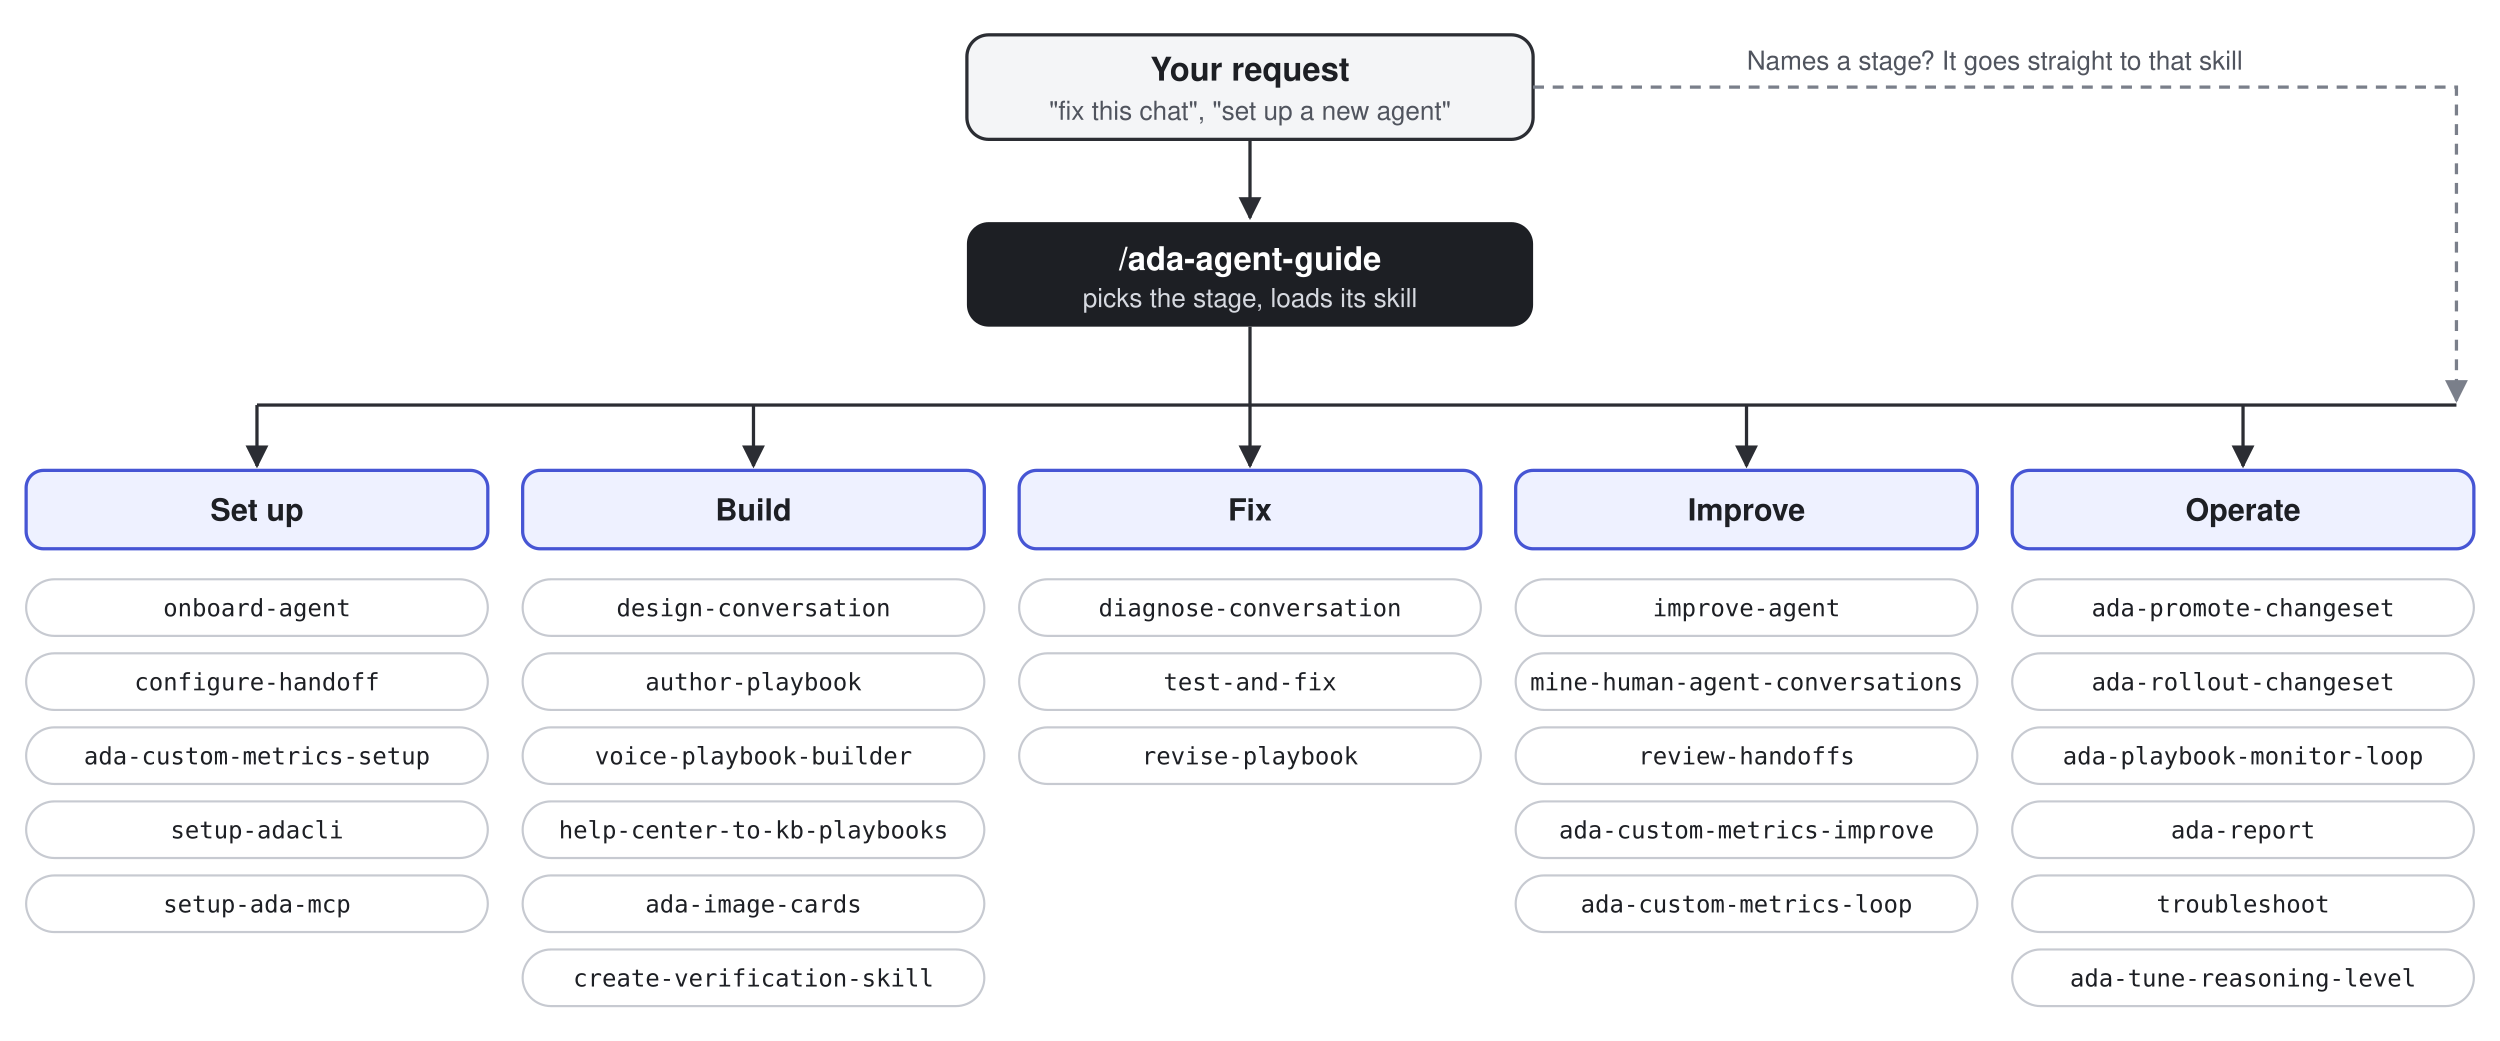
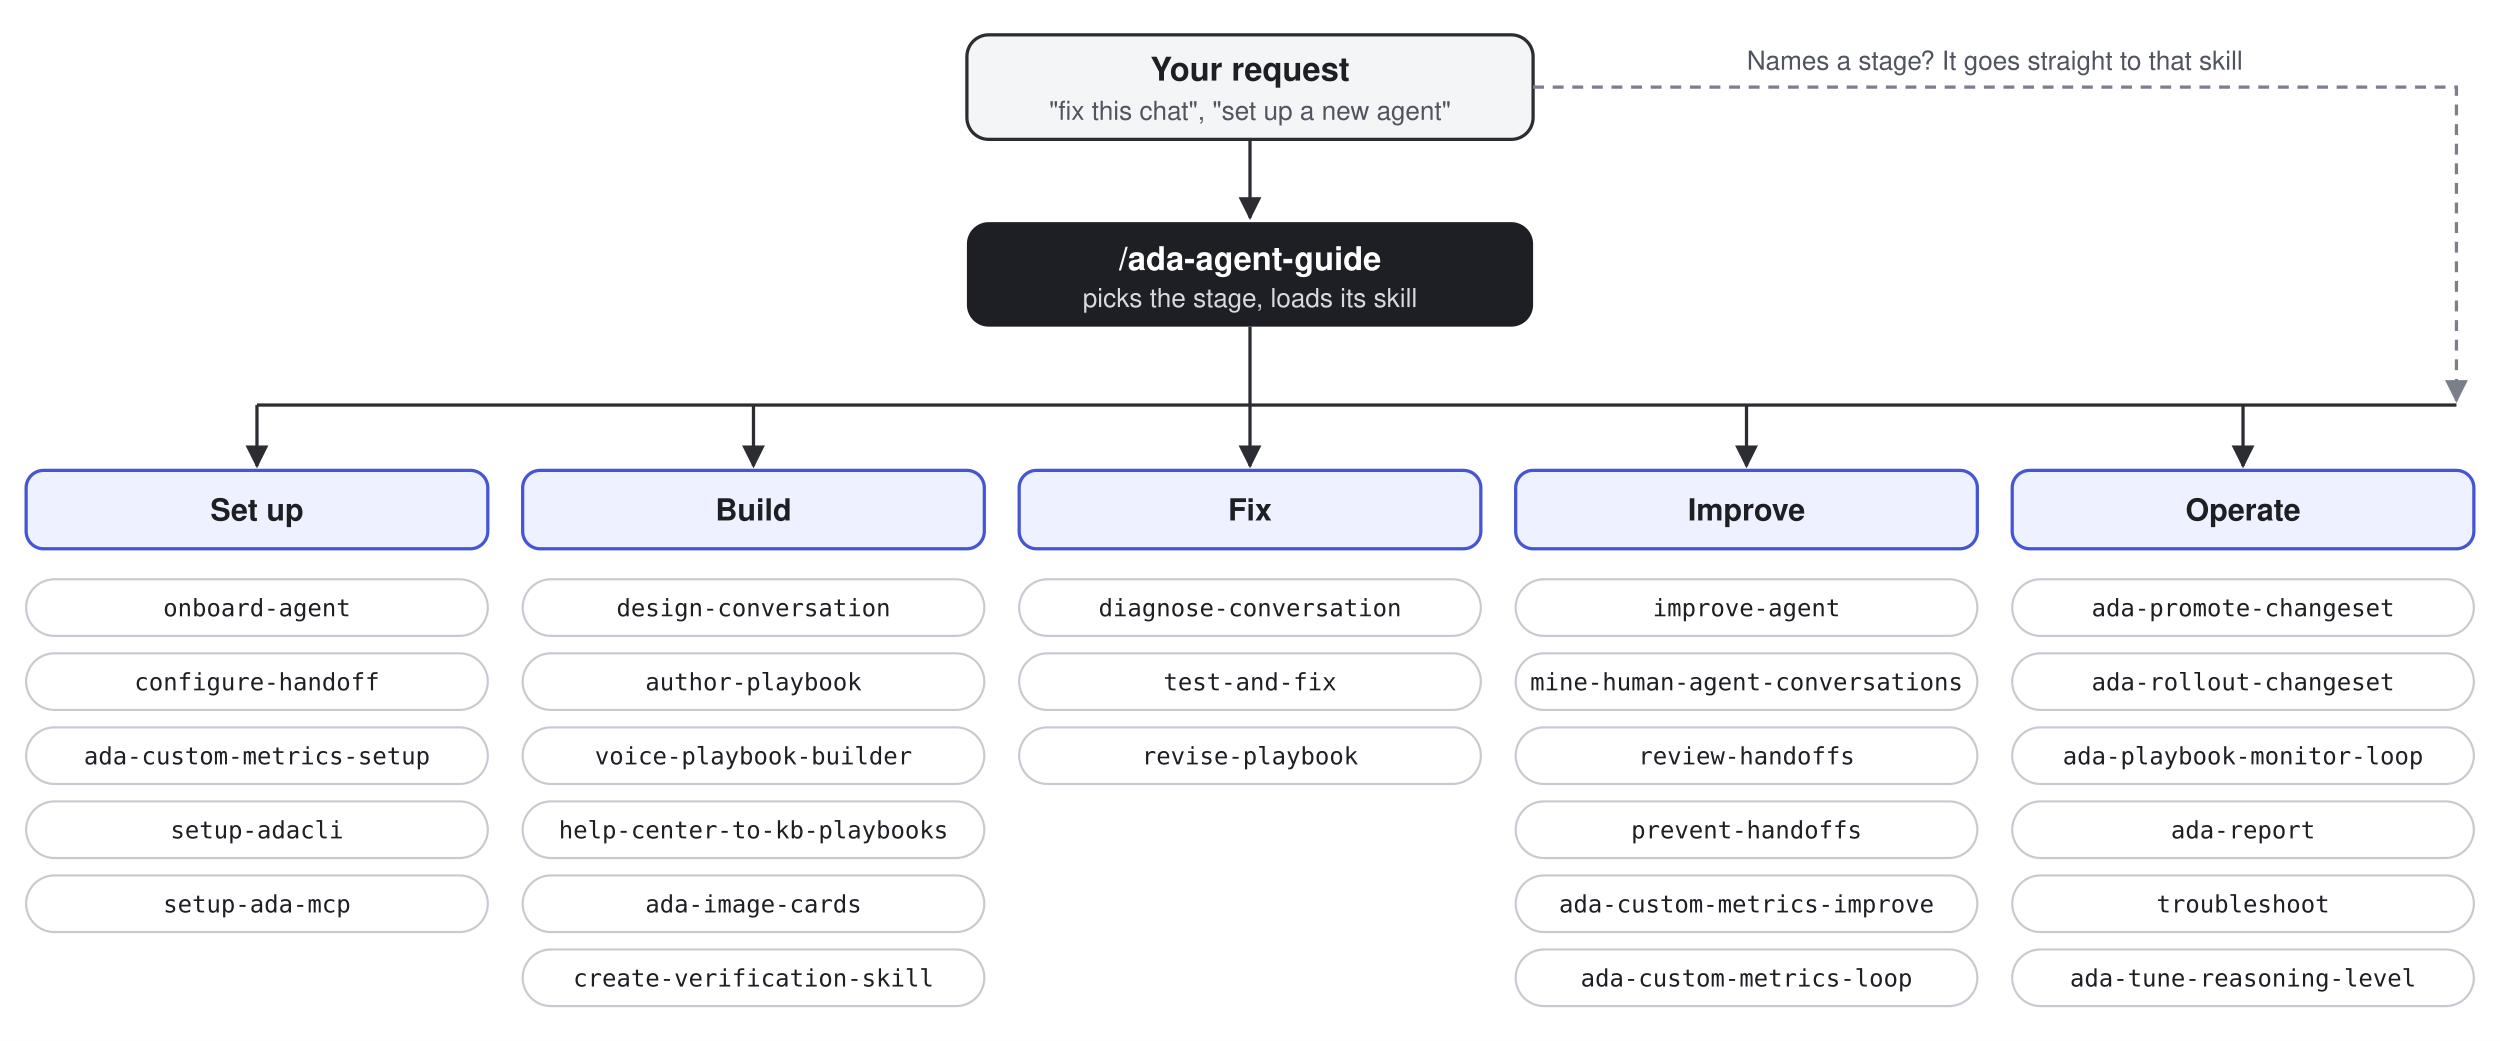
<svg xmlns="http://www.w3.org/2000/svg" width="1148" height="478" viewBox="0 0 1148 478" role="img" aria-labelledby="t d">
  <style>
    .box { fill: #f4f5f7; stroke: #2b2d33; stroke-width: 1.5; }
    .head { fill: #eef1ff; stroke: #4655d4; stroke-width: 1.5; }
    .pill { fill: #ffffff; stroke: #c7cad1; stroke-width: 1; }
    .new { fill: #ffffff; stroke: #4655d4; stroke-width: 2; }
    .line { stroke: #2b2d33; stroke-width: 1.5; fill: none; }
    .dash { stroke: #7a7f8a; stroke-width: 1.5; fill: none; stroke-dasharray: 5 4; }
    .t { font-family: -apple-system, "Segoe UI", Helvetica, Arial, sans-serif; fill: #1d1f24; }
    .mono { font-family: ui-monospace, SFMono-Regular, Menlo, Consolas, monospace; font-size: 11px; fill: #1d1f24; }
    .small { font-size: 12px; fill: #50545e; }
</style>
  <defs>
    <marker id="a" viewBox="0 0 10 10" refX="9" refY="5" markerWidth="7" markerHeight="7" orient="auto-start-reverse">
      <path d="M0,0 L10,5 L0,10 z" fill="#2b2d33" />
    </marker>
    <marker id="g" viewBox="0 0 10 10" refX="9" refY="5" markerWidth="7" markerHeight="7" orient="auto-start-reverse">
      <path d="M0,0 L10,5 L0,10 z" fill="#7a7f8a" />
    </marker>
  </defs>
  <rect x="0" y="0" width="1148" height="478" fill="#ffffff" />
  <rect class="box" x="444" y="16" width="260" height="48" rx="10" />
  <text class="t" x="574" y="37" text-anchor="middle" font-size="15" font-weight="600">Your request</text>
  <text class="t small" x="574" y="55" text-anchor="middle">"fix this chat", "set up a new agent"</text>
  <path class="line" d="M574,64 L574,100" marker-end="url(#a)" />
  <rect x="444" y="102" width="260" height="48" rx="10" fill="#1d1f24" />
  <text class="t" x="574" y="124" text-anchor="middle" font-size="15" font-weight="700" style="fill:#ffffff">/ada-agent-guide</text>
  <text class="t" x="574" y="141" text-anchor="middle" font-size="12" style="fill:#d6d9e0">picks the stage, loads its skill</text>
  <path class="dash" d="M704,40 L1128,40 L1128,184" marker-end="url(#g)" />
  <text class="t small" x="916" y="32" text-anchor="middle">Names a stage? It goes straight to that skill</text>
  <path class="line" d="M574,150 L574,186" />
  <path class="line" d="M118,186 L1128,186" />
  <path class="line" d="M118,186 L118,214" marker-end="url(#a)" />
  <rect class="head" x="12" y="216" width="212" height="36" rx="8" />
  <text class="t" x="118" y="239" text-anchor="middle" font-size="14" font-weight="700">Set up</text>
  <rect class="pill" x="12" y="266" width="212" height="26" rx="13" />
  <text class="mono" x="118" y="283" text-anchor="middle">onboard-agent</text>
  <rect class="pill" x="12" y="300" width="212" height="26" rx="13" />
  <text class="mono" x="118" y="317" text-anchor="middle">configure-handoff</text>
  <rect class="pill" x="12" y="334" width="212" height="26" rx="13" />
  <text class="mono" x="118" y="351" text-anchor="middle">ada-custom-metrics-setup</text>
  <rect class="pill" x="12" y="368" width="212" height="26" rx="13" />
  <text class="mono" x="118" y="385" text-anchor="middle">setup-adacli</text>
  <rect class="pill" x="12" y="402" width="212" height="26" rx="13" />
  <text class="mono" x="118" y="419" text-anchor="middle">setup-ada-mcp</text>
  <path class="line" d="M346,186 L346,214" marker-end="url(#a)" />
  <rect class="head" x="240" y="216" width="212" height="36" rx="8" />
  <text class="t" x="346" y="239" text-anchor="middle" font-size="14" font-weight="700">Build</text>
  <rect class="pill" x="240" y="266" width="212" height="26" rx="13" />
  <text class="mono" x="346" y="283" text-anchor="middle">design-conversation</text>
  <rect class="pill" x="240" y="300" width="212" height="26" rx="13" />
  <text class="mono" x="346" y="317" text-anchor="middle">author-playbook</text>
  <rect class="pill" x="240" y="334" width="212" height="26" rx="13" />
  <text class="mono" x="346" y="351" text-anchor="middle">voice-playbook-builder</text>
  <rect class="pill" x="240" y="368" width="212" height="26" rx="13" />
  <text class="mono" x="346" y="385" text-anchor="middle">help-center-to-kb-playbooks</text>
  <rect class="pill" x="240" y="402" width="212" height="26" rx="13" />
  <text class="mono" x="346" y="419" text-anchor="middle">ada-image-cards</text>
  <rect class="pill" x="240" y="436" width="212" height="26" rx="13" />
  <text class="mono" x="346" y="453" text-anchor="middle">create-verification-skill</text>
  <path class="line" d="M574,186 L574,214" marker-end="url(#a)" />
  <rect class="head" x="468" y="216" width="212" height="36" rx="8" />
  <text class="t" x="574" y="239" text-anchor="middle" font-size="14" font-weight="700">Fix</text>
  <rect class="pill" x="468" y="266" width="212" height="26" rx="13" />
  <text class="mono" x="574" y="283" text-anchor="middle">diagnose-conversation</text>
  <rect class="pill" x="468" y="300" width="212" height="26" rx="13" />
  <text class="mono" x="574" y="317" text-anchor="middle">test-and-fix</text>
  <rect class="pill" x="468" y="334" width="212" height="26" rx="13" />
  <text class="mono" x="574" y="351" text-anchor="middle">revise-playbook</text>
  <path class="line" d="M802,186 L802,214" marker-end="url(#a)" />
  <rect class="head" x="696" y="216" width="212" height="36" rx="8" />
  <text class="t" x="802" y="239" text-anchor="middle" font-size="14" font-weight="700">Improve</text>
  <rect class="pill" x="696" y="266" width="212" height="26" rx="13" />
  <text class="mono" x="802" y="283" text-anchor="middle">improve-agent</text>
  <rect class="pill" x="696" y="300" width="212" height="26" rx="13" />
  <text class="mono" x="802" y="317" text-anchor="middle">mine-human-agent-conversations</text>
  <rect class="pill" x="696" y="334" width="212" height="26" rx="13" />
  <text class="mono" x="802" y="351" text-anchor="middle">review-handoffs</text>
  <rect class="pill" x="696" y="368" width="212" height="26" rx="13" />
-   <text class="mono" x="802" y="385" text-anchor="middle">ada-custom-metrics-improve</text>
+   <text class="mono" x="802" y="385" text-anchor="middle">prevent-handoffs</text>
  <rect class="pill" x="696" y="402" width="212" height="26" rx="13" />
-   <text class="mono" x="802" y="419" text-anchor="middle">ada-custom-metrics-loop</text>
+   <text class="mono" x="802" y="419" text-anchor="middle">ada-custom-metrics-improve</text>
+   <rect class="pill" x="696" y="436" width="212" height="26" rx="13" />
+   <text class="mono" x="802" y="453" text-anchor="middle">ada-custom-metrics-loop</text>
  <path class="line" d="M1030,186 L1030,214" marker-end="url(#a)" />
  <rect class="head" x="924" y="216" width="212" height="36" rx="8" />
  <text class="t" x="1030" y="239" text-anchor="middle" font-size="14" font-weight="700">Operate</text>
  <rect class="pill" x="924" y="266" width="212" height="26" rx="13" />
  <text class="mono" x="1030" y="283" text-anchor="middle">ada-promote-changeset</text>
  <rect class="pill" x="924" y="300" width="212" height="26" rx="13" />
  <text class="mono" x="1030" y="317" text-anchor="middle">ada-rollout-changeset</text>
  <rect class="pill" x="924" y="334" width="212" height="26" rx="13" />
  <text class="mono" x="1030" y="351" text-anchor="middle">ada-playbook-monitor-loop</text>
  <rect class="pill" x="924" y="368" width="212" height="26" rx="13" />
  <text class="mono" x="1030" y="385" text-anchor="middle">ada-report</text>
  <rect class="pill" x="924" y="402" width="212" height="26" rx="13" />
  <text class="mono" x="1030" y="419" text-anchor="middle">troubleshoot</text>
  <rect class="pill" x="924" y="436" width="212" height="26" rx="13" />
  <text class="mono" x="1030" y="453" text-anchor="middle">ada-tune-reasoning-level</text>
</svg>
